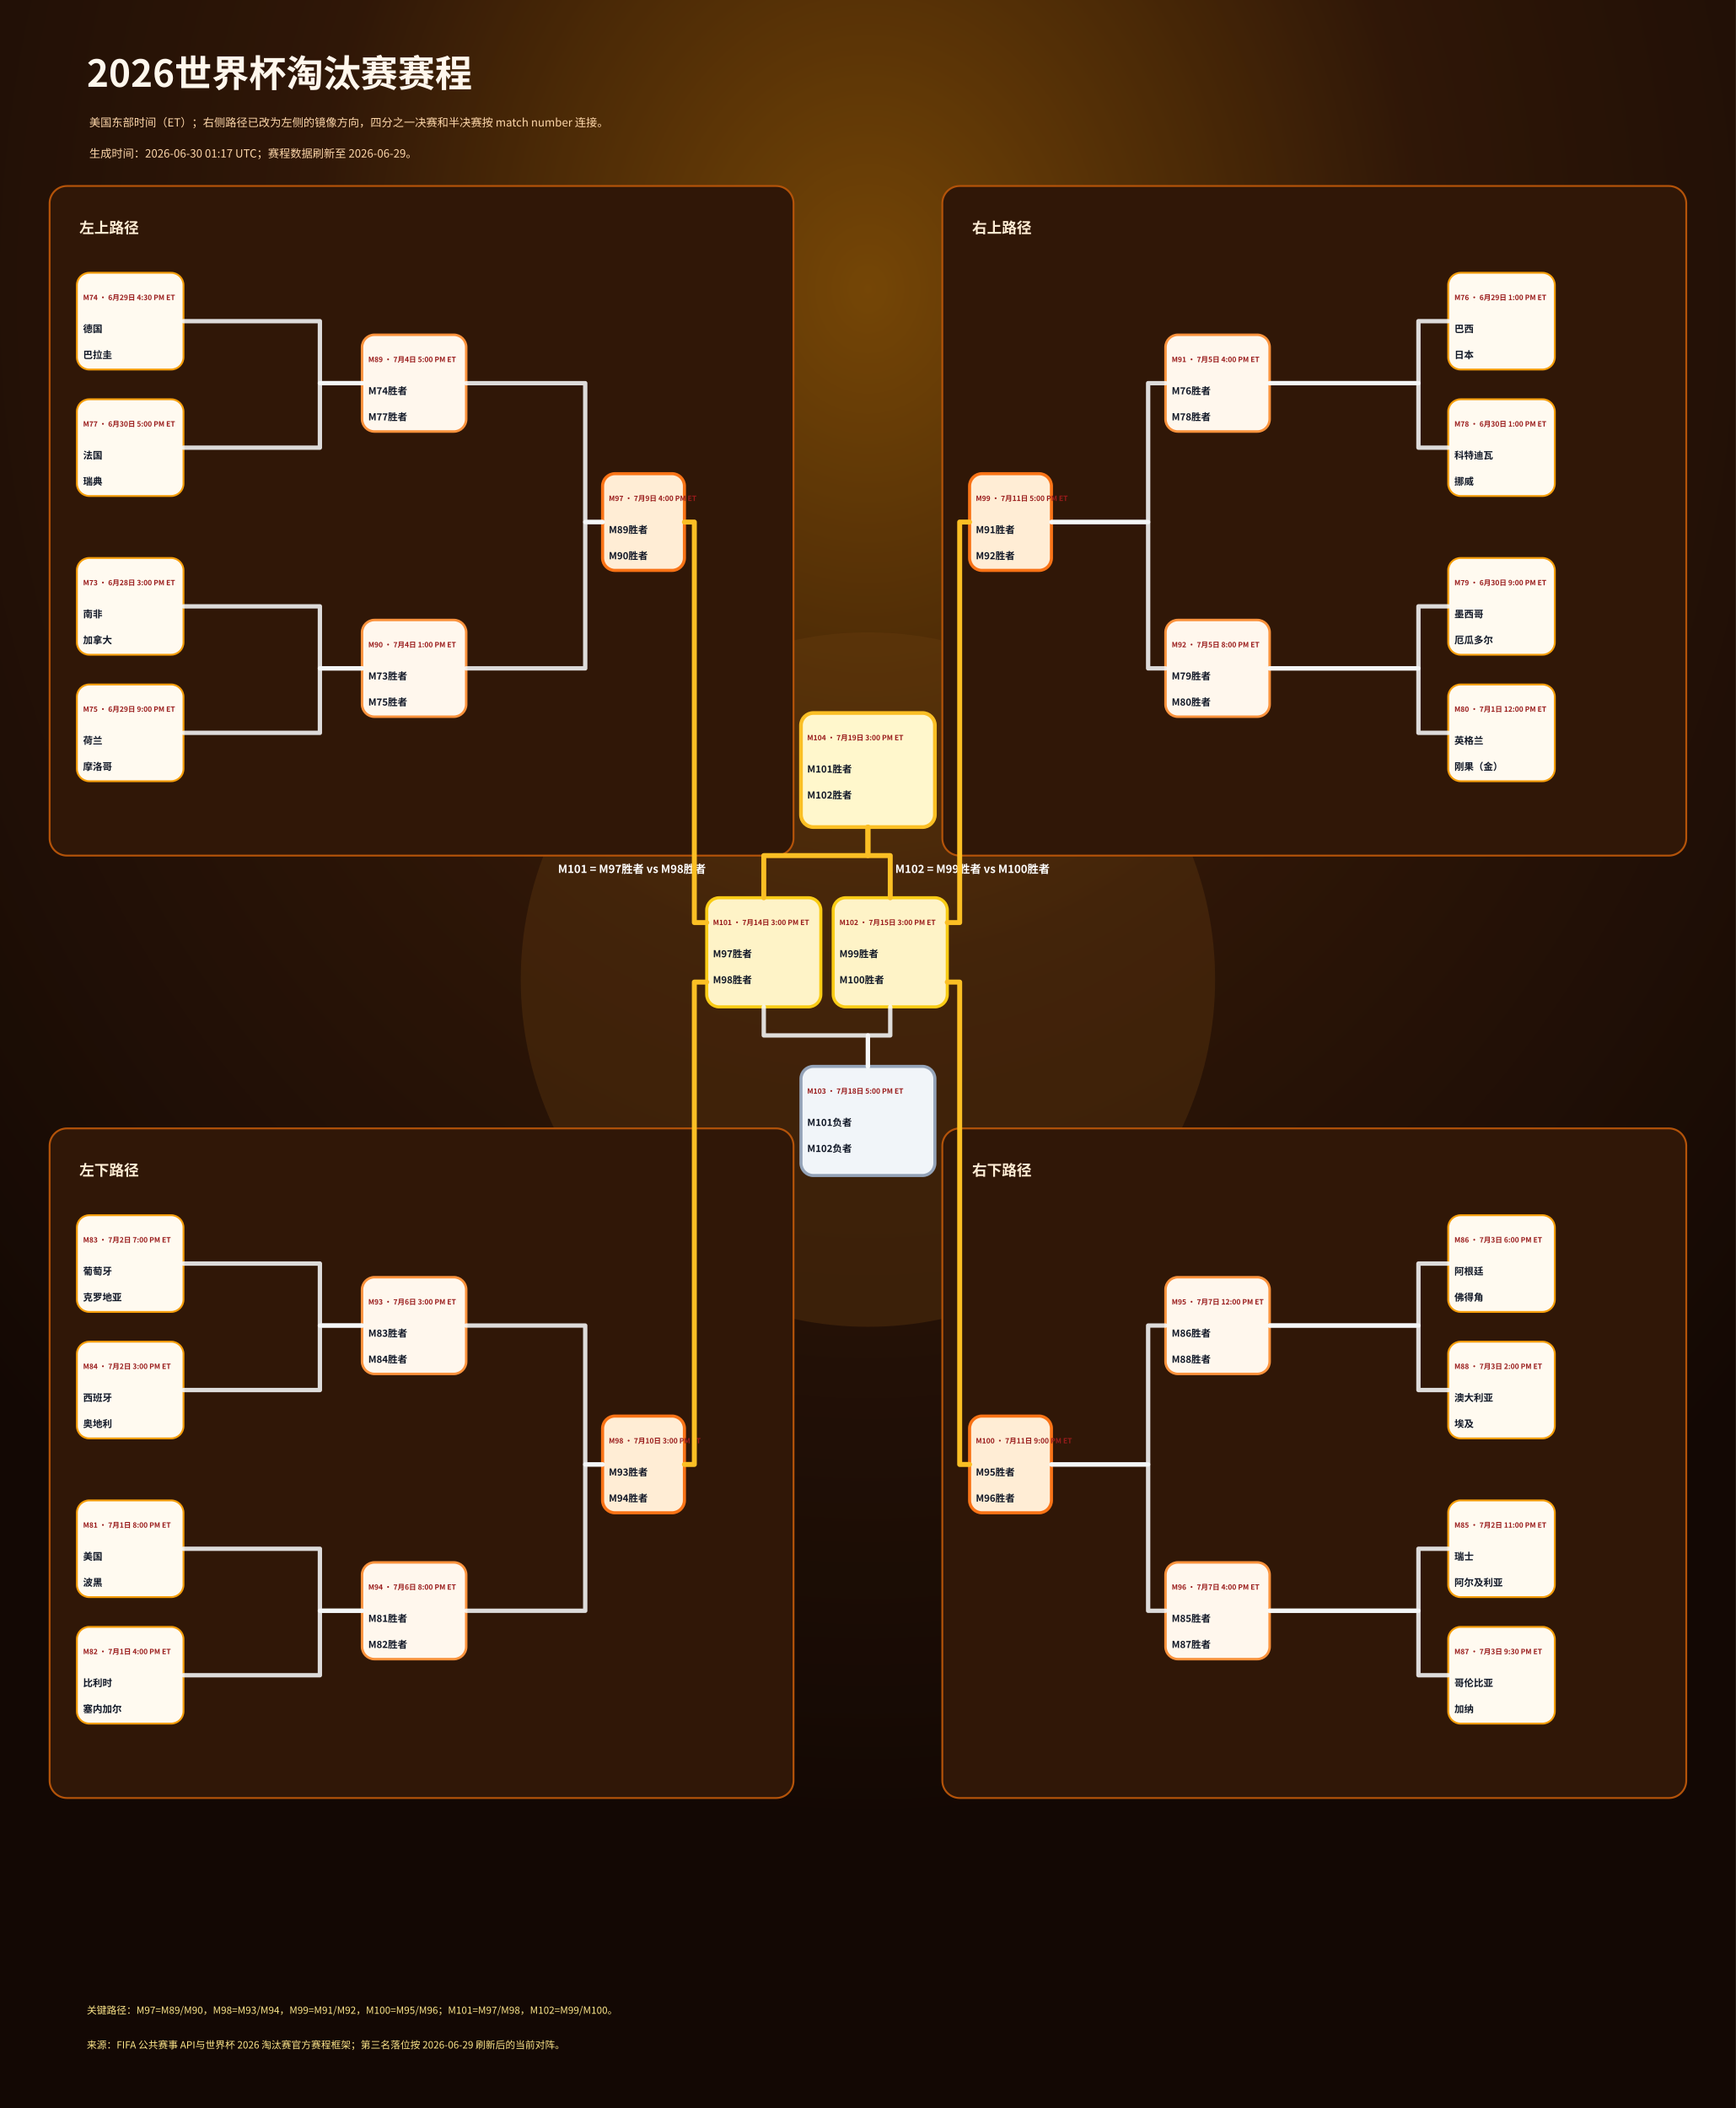
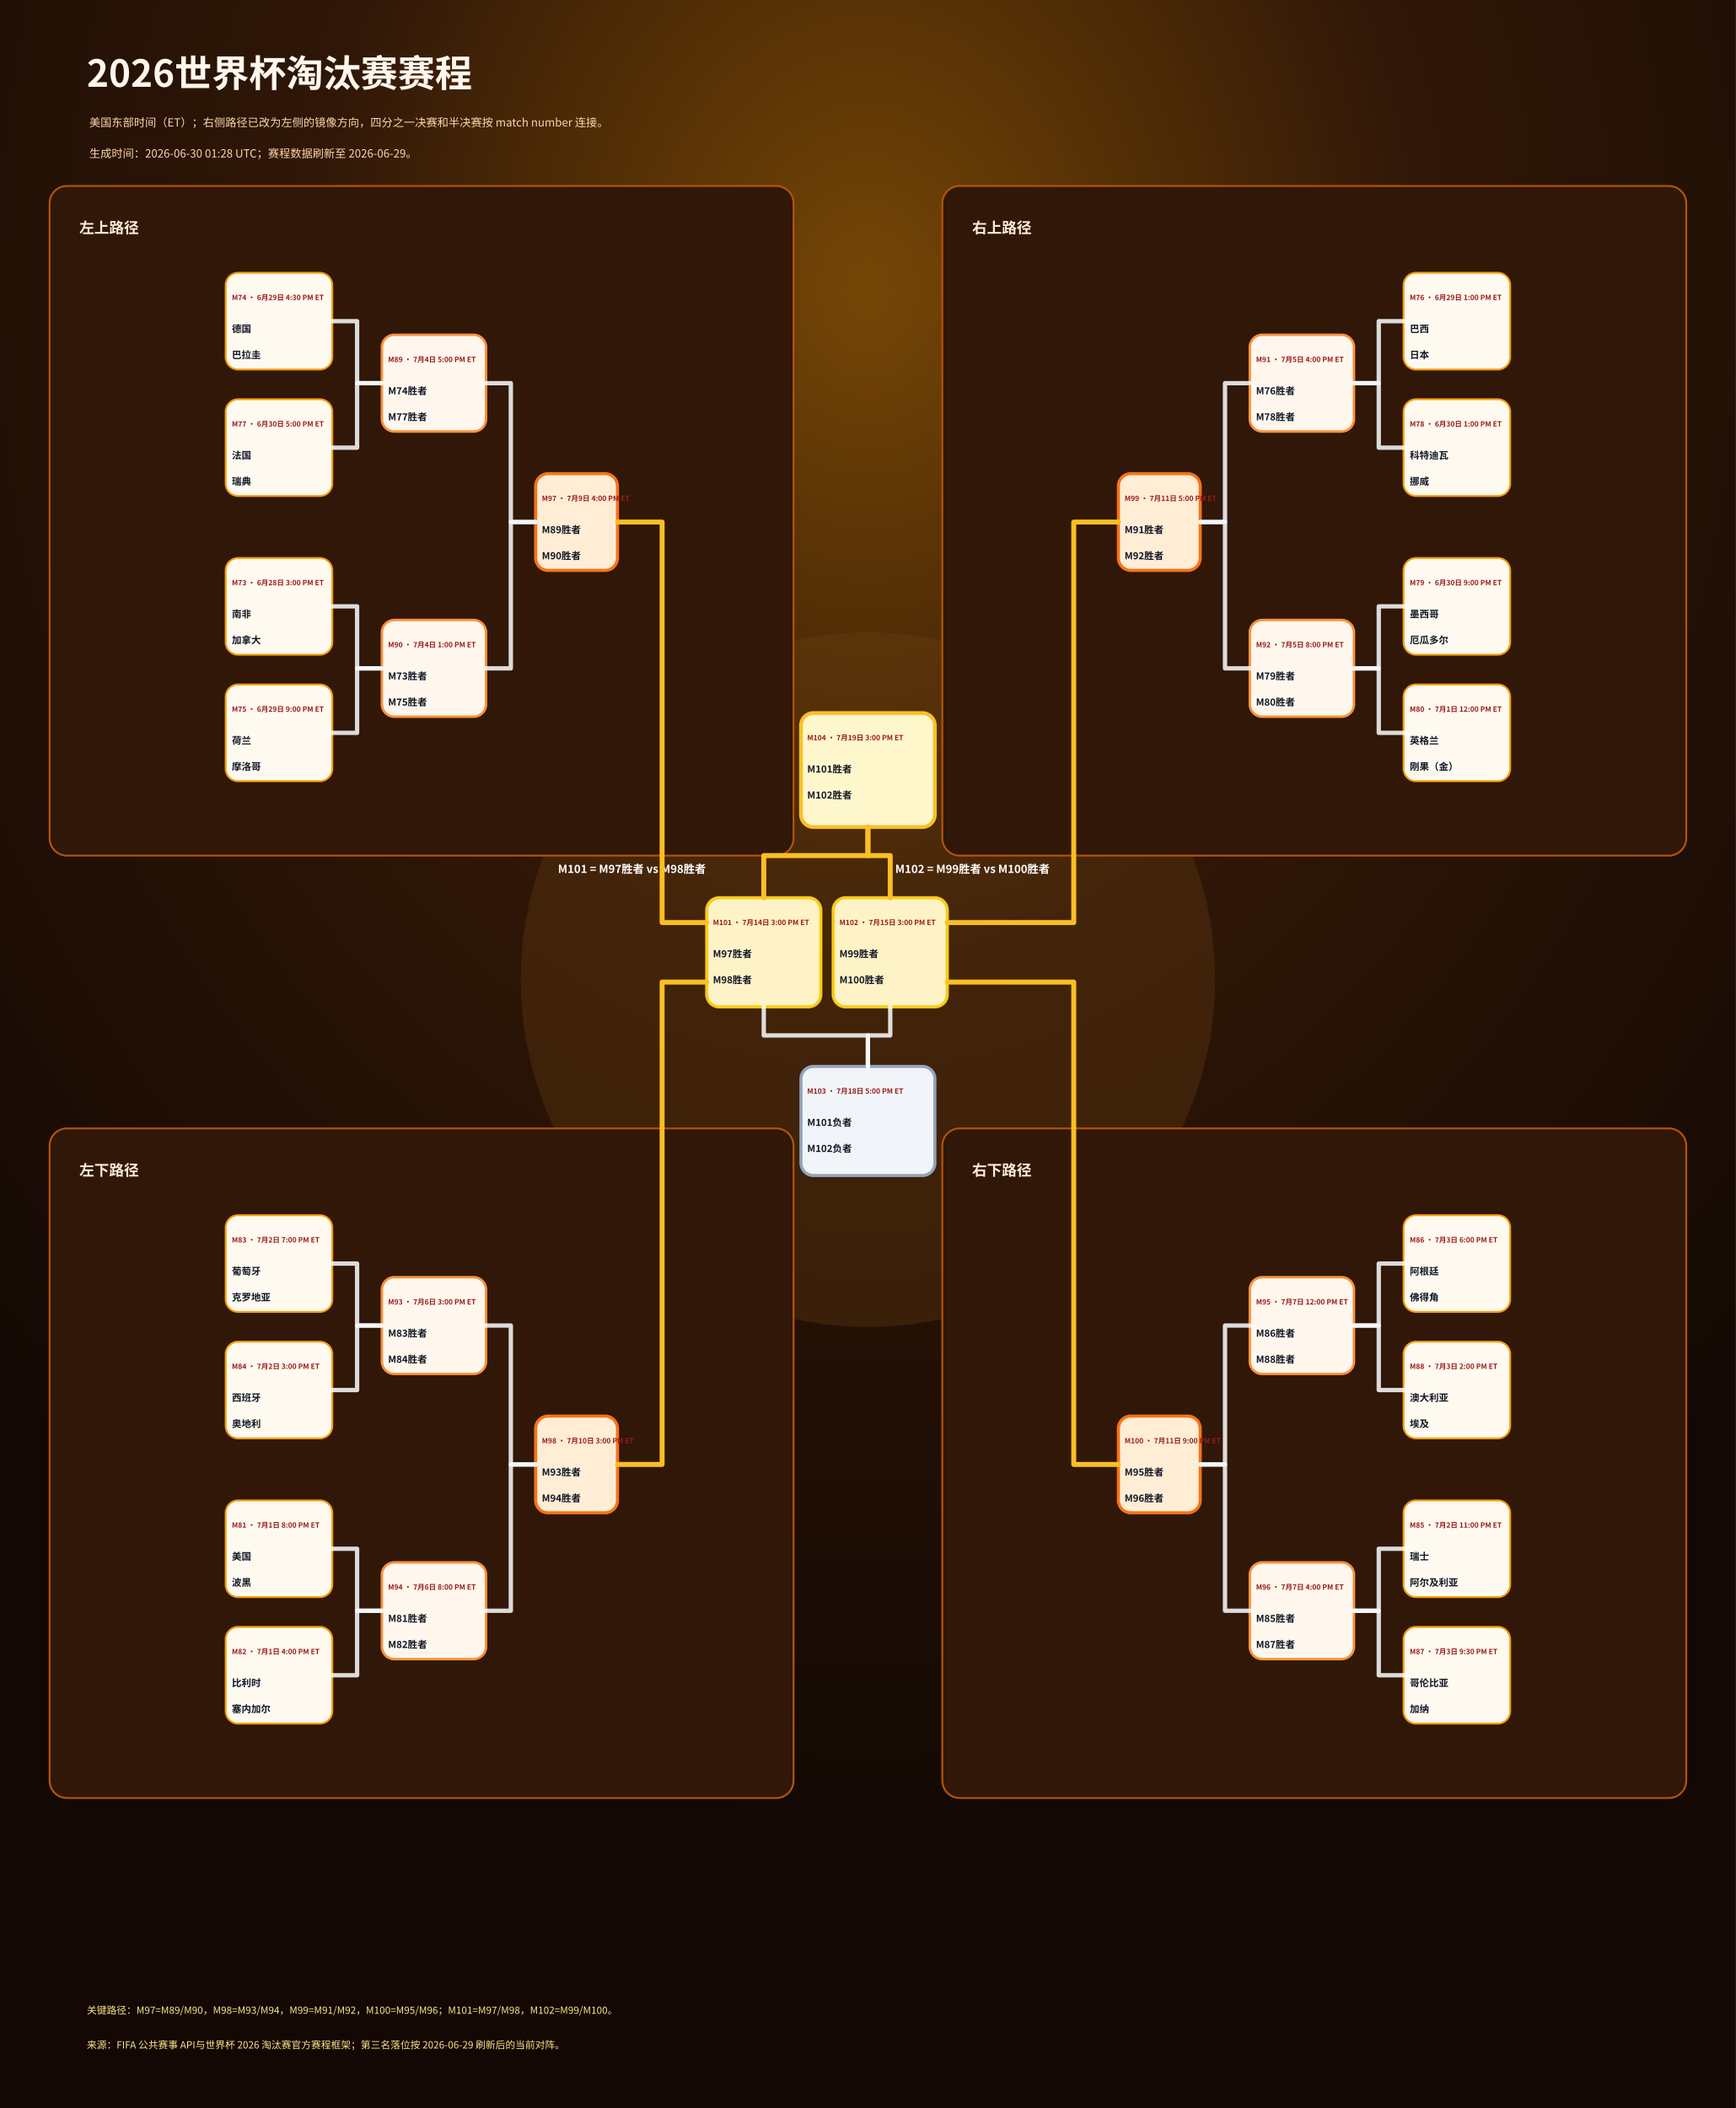
<svg xmlns="http://www.w3.org/2000/svg" width="1400" height="1700" viewBox="0 0 1400 1700">
  <defs>
    <style>
.bg{fill:#160b04}.glow{fill:#6b3f10;opacity:.32}.title{font:900 30px 'Microsoft YaHei','Noto Sans CJK SC',Arial,sans-serif;fill:#fff7ed}.subtitle{font:400 9px 'Microsoft YaHei','Noto Sans CJK SC',Arial,sans-serif;fill:#fed7aa}.section{font:800 12px 'Microsoft YaHei','Noto Sans CJK SC',Arial,sans-serif;fill:#ffedd5}.time{font:800 5.8px 'Microsoft YaHei','Noto Sans CJK SC',Arial,sans-serif;fill:#991b1b}.team{font:800 7.8px 'Microsoft YaHei','Noto Sans CJK SC',Arial,sans-serif;fill:#111827}.panel{fill:#301707;stroke:#b45309;stroke-width:1.5}.match{fill:#fffaf0;stroke:#f59e0b;stroke-width:1.5}.slot{fill:#fff7ed;stroke:#fb923c;stroke-width:2}.quarter{fill:#ffedd5;stroke:#f97316;stroke-width:2.5}.semi{fill:#fef3c7;stroke:#facc15;stroke-width:2.5}.final{fill:#fff7cc;stroke:#fbbf24;stroke-width:3}.third{fill:#f1f5f9;stroke:#94a3b8;stroke-width:2.5}.connector{fill:none;stroke:#f8fafc;stroke-width:3.5;stroke-linecap:round;stroke-linejoin:round;opacity:.86}.connectorHot{fill:none;stroke:#fbbf24;stroke-width:4;stroke-linecap:round;stroke-linejoin:round}.note{font:400 8px 'Microsoft YaHei','Noto Sans CJK SC',Arial,sans-serif;fill:#fde68a}.pathLabel{font:800 9px 'Microsoft YaHei','Noto Sans CJK SC',Arial,sans-serif;fill:#ffffff}
</style>
    <radialGradient id="gold" cx="50%" cy="14%" r="72%">
      <stop offset="0%" stop-color="#a16207" />
      <stop offset="45%" stop-color="#3b1d09" />
      <stop offset="100%" stop-color="#120805" />
    </radialGradient>
  </defs>
  <rect class="bg" x="0" y="0" width="1400" height="1700" />
  <rect x="0" y="0" width="1400" height="1700" fill="url(#gold)" opacity=".68" />
  <circle class="glow" cx="700" cy="790" r="280" />
  <text class="title" x="70" y="70">2026世界杯淘汰赛赛程</text>
  <text class="subtitle" x="72" y="102">美国东部时间（ET）；右侧路径已改为左侧的镜像方向，四分之一决赛和半决赛按 match number 连接。</text>
-   <text class="subtitle" x="72" y="127">生成时间：2026-06-30 01:17 UTC；赛程数据刷新至 2026-06-29。</text>
+   <text class="subtitle" x="72" y="127">生成时间：2026-06-30 01:28 UTC；赛程数据刷新至 2026-06-29。</text>
  <rect class="panel" x="40" y="150" width="600" height="540" rx="14" />
  <text class="section" x="64" y="188">左上路径</text>
  <g id="m74">
-     <rect class="match" x="62" y="220" width="86" height="78" rx="10" />
-     <text class="time" x="67" y="242">M74 · 6月29日 4:30 PM ET</text>
-     <text class="team" x="67" y="268">德国</text>
-     <text class="team" x="67" y="289">巴拉圭</text>
+     <rect class="match" x="182" y="220" width="86" height="78" rx="10" />
+     <text class="time" x="187" y="242">M74 · 6月29日 4:30 PM ET</text>
+     <text class="team" x="187" y="268">德国</text>
+     <text class="team" x="187" y="289">巴拉圭</text>
  </g>
  <g id="m77">
-     <rect class="match" x="62" y="322" width="86" height="78" rx="10" />
-     <text class="time" x="67" y="344">M77 · 6月30日 5:00 PM ET</text>
-     <text class="team" x="67" y="370">法国</text>
-     <text class="team" x="67" y="391">瑞典</text>
+     <rect class="match" x="182" y="322" width="86" height="78" rx="10" />
+     <text class="time" x="187" y="344">M77 · 6月30日 5:00 PM ET</text>
+     <text class="team" x="187" y="370">法国</text>
+     <text class="team" x="187" y="391">瑞典</text>
  </g>
  <g id="m89">
-     <rect class="slot" x="292" y="270" width="84" height="78" rx="10" />
-     <text class="time" x="297" y="292">M89 · 7月4日 5:00 PM ET</text>
-     <text class="team" x="297" y="318">M74胜者</text>
-     <text class="team" x="297" y="339">M77胜者</text>
-   </g>
-   <path class="connector" d="M148 259 H258 V309 H292" />
-   <path class="connector" d="M148 361 H258 V309 H292" />
+     <rect class="slot" x="308" y="270" width="84" height="78" rx="10" />
+     <text class="time" x="313" y="292">M89 · 7月4日 5:00 PM ET</text>
+     <text class="team" x="313" y="318">M74胜者</text>
+     <text class="team" x="313" y="339">M77胜者</text>
+   </g>
+   <path class="connector" d="M268 259 H288 V309 H308" />
+   <path class="connector" d="M268 361 H288 V309 H308" />
  <g id="m73">
-     <rect class="match" x="62" y="450" width="86" height="78" rx="10" />
-     <text class="time" x="67" y="472">M73 · 6月28日 3:00 PM ET</text>
-     <text class="team" x="67" y="498">南非</text>
-     <text class="team" x="67" y="519">加拿大</text>
+     <rect class="match" x="182" y="450" width="86" height="78" rx="10" />
+     <text class="time" x="187" y="472">M73 · 6月28日 3:00 PM ET</text>
+     <text class="team" x="187" y="498">南非</text>
+     <text class="team" x="187" y="519">加拿大</text>
  </g>
  <g id="m75">
-     <rect class="match" x="62" y="552" width="86" height="78" rx="10" />
-     <text class="time" x="67" y="574">M75 · 6月29日 9:00 PM ET</text>
-     <text class="team" x="67" y="600">荷兰</text>
-     <text class="team" x="67" y="621">摩洛哥</text>
+     <rect class="match" x="182" y="552" width="86" height="78" rx="10" />
+     <text class="time" x="187" y="574">M75 · 6月29日 9:00 PM ET</text>
+     <text class="team" x="187" y="600">荷兰</text>
+     <text class="team" x="187" y="621">摩洛哥</text>
  </g>
  <g id="m90">
-     <rect class="slot" x="292" y="500" width="84" height="78" rx="10" />
-     <text class="time" x="297" y="522">M90 · 7月4日 1:00 PM ET</text>
-     <text class="team" x="297" y="548">M73胜者</text>
-     <text class="team" x="297" y="569">M75胜者</text>
-   </g>
-   <path class="connector" d="M148 489 H258 V539 H292" />
-   <path class="connector" d="M148 591 H258 V539 H292" />
+     <rect class="slot" x="308" y="500" width="84" height="78" rx="10" />
+     <text class="time" x="313" y="522">M90 · 7月4日 1:00 PM ET</text>
+     <text class="team" x="313" y="548">M73胜者</text>
+     <text class="team" x="313" y="569">M75胜者</text>
+   </g>
+   <path class="connector" d="M268 489 H288 V539 H308" />
+   <path class="connector" d="M268 591 H288 V539 H308" />
  <g id="m97">
-     <rect class="quarter" x="486" y="382" width="66" height="78" rx="10" />
-     <text class="time" x="491" y="404">M97 · 7月9日 4:00 PM ET</text>
-     <text class="team" x="491" y="430">M89胜者</text>
-     <text class="team" x="491" y="451">M90胜者</text>
-   </g>
-   <path class="connector" d="M376 309 H472 V421 H486" />
-   <path class="connector" d="M376 539 H472 V421 H486" />
+     <rect class="quarter" x="432" y="382" width="66" height="78" rx="10" />
+     <text class="time" x="437" y="404">M97 · 7月9日 4:00 PM ET</text>
+     <text class="team" x="437" y="430">M89胜者</text>
+     <text class="team" x="437" y="451">M90胜者</text>
+   </g>
+   <path class="connector" d="M392 309 H412 V421 H432" />
+   <path class="connector" d="M392 539 H412 V421 H432" />
  <rect class="panel" x="760" y="150" width="600" height="540" rx="14" />
  <text class="section" x="784" y="188">右上路径</text>
  <g id="m76">
-     <rect class="match" x="1168" y="220" width="86" height="78" rx="10" />
-     <text class="time" x="1173" y="242">M76 · 6月29日 1:00 PM ET</text>
-     <text class="team" x="1173" y="268">巴西</text>
-     <text class="team" x="1173" y="289">日本</text>
+     <rect class="match" x="1132" y="220" width="86" height="78" rx="10" />
+     <text class="time" x="1137" y="242">M76 · 6月29日 1:00 PM ET</text>
+     <text class="team" x="1137" y="268">巴西</text>
+     <text class="team" x="1137" y="289">日本</text>
  </g>
  <g id="m78">
-     <rect class="match" x="1168" y="322" width="86" height="78" rx="10" />
-     <text class="time" x="1173" y="344">M78 · 6月30日 1:00 PM ET</text>
-     <text class="team" x="1173" y="370">科特迪瓦</text>
-     <text class="team" x="1173" y="391">挪威</text>
+     <rect class="match" x="1132" y="322" width="86" height="78" rx="10" />
+     <text class="time" x="1137" y="344">M78 · 6月30日 1:00 PM ET</text>
+     <text class="team" x="1137" y="370">科特迪瓦</text>
+     <text class="team" x="1137" y="391">挪威</text>
  </g>
  <g id="m91">
-     <rect class="slot" x="940" y="270" width="84" height="78" rx="10" />
-     <text class="time" x="945" y="292">M91 · 7月5日 4:00 PM ET</text>
-     <text class="team" x="945" y="318">M76胜者</text>
-     <text class="team" x="945" y="339">M78胜者</text>
-   </g>
-   <path class="connector" d="M1168 259 H1144 V309 H1024" />
-   <path class="connector" d="M1168 361 H1144 V309 H1024" />
+     <rect class="slot" x="1008" y="270" width="84" height="78" rx="10" />
+     <text class="time" x="1013" y="292">M91 · 7月5日 4:00 PM ET</text>
+     <text class="team" x="1013" y="318">M76胜者</text>
+     <text class="team" x="1013" y="339">M78胜者</text>
+   </g>
+   <path class="connector" d="M1132 259 H1112 V309 H1092" />
+   <path class="connector" d="M1132 361 H1112 V309 H1092" />
  <g id="m79">
-     <rect class="match" x="1168" y="450" width="86" height="78" rx="10" />
-     <text class="time" x="1173" y="472">M79 · 6月30日 9:00 PM ET</text>
-     <text class="team" x="1173" y="498">墨西哥</text>
-     <text class="team" x="1173" y="519">厄瓜多尔</text>
+     <rect class="match" x="1132" y="450" width="86" height="78" rx="10" />
+     <text class="time" x="1137" y="472">M79 · 6月30日 9:00 PM ET</text>
+     <text class="team" x="1137" y="498">墨西哥</text>
+     <text class="team" x="1137" y="519">厄瓜多尔</text>
  </g>
  <g id="m80">
-     <rect class="match" x="1168" y="552" width="86" height="78" rx="10" />
-     <text class="time" x="1173" y="574">M80 · 7月1日 12:00 PM ET</text>
-     <text class="team" x="1173" y="600">英格兰</text>
-     <text class="team" x="1173" y="621">刚果（金）</text>
+     <rect class="match" x="1132" y="552" width="86" height="78" rx="10" />
+     <text class="time" x="1137" y="574">M80 · 7月1日 12:00 PM ET</text>
+     <text class="team" x="1137" y="600">英格兰</text>
+     <text class="team" x="1137" y="621">刚果（金）</text>
  </g>
  <g id="m92">
-     <rect class="slot" x="940" y="500" width="84" height="78" rx="10" />
-     <text class="time" x="945" y="522">M92 · 7月5日 8:00 PM ET</text>
-     <text class="team" x="945" y="548">M79胜者</text>
-     <text class="team" x="945" y="569">M80胜者</text>
-   </g>
-   <path class="connector" d="M1168 489 H1144 V539 H1024" />
-   <path class="connector" d="M1168 591 H1144 V539 H1024" />
+     <rect class="slot" x="1008" y="500" width="84" height="78" rx="10" />
+     <text class="time" x="1013" y="522">M92 · 7月5日 8:00 PM ET</text>
+     <text class="team" x="1013" y="548">M79胜者</text>
+     <text class="team" x="1013" y="569">M80胜者</text>
+   </g>
+   <path class="connector" d="M1132 489 H1112 V539 H1092" />
+   <path class="connector" d="M1132 591 H1112 V539 H1092" />
  <g id="m99">
-     <rect class="quarter" x="782" y="382" width="66" height="78" rx="10" />
-     <text class="time" x="787" y="404">M99 · 7月11日 5:00 PM ET</text>
-     <text class="team" x="787" y="430">M91胜者</text>
-     <text class="team" x="787" y="451">M92胜者</text>
-   </g>
-   <path class="connector" d="M940 309 H926 V421 H848" />
-   <path class="connector" d="M940 539 H926 V421 H848" />
+     <rect class="quarter" x="902" y="382" width="66" height="78" rx="10" />
+     <text class="time" x="907" y="404">M99 · 7月11日 5:00 PM ET</text>
+     <text class="team" x="907" y="430">M91胜者</text>
+     <text class="team" x="907" y="451">M92胜者</text>
+   </g>
+   <path class="connector" d="M1008 309 H988 V421 H968" />
+   <path class="connector" d="M1008 539 H988 V421 H968" />
  <rect class="panel" x="40" y="910" width="600" height="540" rx="14" />
  <text class="section" x="64" y="948">左下路径</text>
  <g id="m83">
-     <rect class="match" x="62" y="980" width="86" height="78" rx="10" />
-     <text class="time" x="67" y="1002">M83 · 7月2日 7:00 PM ET</text>
-     <text class="team" x="67" y="1028">葡萄牙</text>
-     <text class="team" x="67" y="1049">克罗地亚</text>
+     <rect class="match" x="182" y="980" width="86" height="78" rx="10" />
+     <text class="time" x="187" y="1002">M83 · 7月2日 7:00 PM ET</text>
+     <text class="team" x="187" y="1028">葡萄牙</text>
+     <text class="team" x="187" y="1049">克罗地亚</text>
  </g>
  <g id="m84">
-     <rect class="match" x="62" y="1082" width="86" height="78" rx="10" />
-     <text class="time" x="67" y="1104">M84 · 7月2日 3:00 PM ET</text>
-     <text class="team" x="67" y="1130">西班牙</text>
-     <text class="team" x="67" y="1151">奥地利</text>
+     <rect class="match" x="182" y="1082" width="86" height="78" rx="10" />
+     <text class="time" x="187" y="1104">M84 · 7月2日 3:00 PM ET</text>
+     <text class="team" x="187" y="1130">西班牙</text>
+     <text class="team" x="187" y="1151">奥地利</text>
  </g>
  <g id="m93">
-     <rect class="slot" x="292" y="1030" width="84" height="78" rx="10" />
-     <text class="time" x="297" y="1052">M93 · 7月6日 3:00 PM ET</text>
-     <text class="team" x="297" y="1078">M83胜者</text>
-     <text class="team" x="297" y="1099">M84胜者</text>
-   </g>
-   <path class="connector" d="M148 1019 H258 V1069 H292" />
-   <path class="connector" d="M148 1121 H258 V1069 H292" />
+     <rect class="slot" x="308" y="1030" width="84" height="78" rx="10" />
+     <text class="time" x="313" y="1052">M93 · 7月6日 3:00 PM ET</text>
+     <text class="team" x="313" y="1078">M83胜者</text>
+     <text class="team" x="313" y="1099">M84胜者</text>
+   </g>
+   <path class="connector" d="M268 1019 H288 V1069 H308" />
+   <path class="connector" d="M268 1121 H288 V1069 H308" />
  <g id="m81">
-     <rect class="match" x="62" y="1210" width="86" height="78" rx="10" />
-     <text class="time" x="67" y="1232">M81 · 7月1日 8:00 PM ET</text>
-     <text class="team" x="67" y="1258">美国</text>
-     <text class="team" x="67" y="1279">波黑</text>
+     <rect class="match" x="182" y="1210" width="86" height="78" rx="10" />
+     <text class="time" x="187" y="1232">M81 · 7月1日 8:00 PM ET</text>
+     <text class="team" x="187" y="1258">美国</text>
+     <text class="team" x="187" y="1279">波黑</text>
  </g>
  <g id="m82">
-     <rect class="match" x="62" y="1312" width="86" height="78" rx="10" />
-     <text class="time" x="67" y="1334">M82 · 7月1日 4:00 PM ET</text>
-     <text class="team" x="67" y="1360">比利时</text>
-     <text class="team" x="67" y="1381">塞内加尔</text>
+     <rect class="match" x="182" y="1312" width="86" height="78" rx="10" />
+     <text class="time" x="187" y="1334">M82 · 7月1日 4:00 PM ET</text>
+     <text class="team" x="187" y="1360">比利时</text>
+     <text class="team" x="187" y="1381">塞内加尔</text>
  </g>
  <g id="m94">
-     <rect class="slot" x="292" y="1260" width="84" height="78" rx="10" />
-     <text class="time" x="297" y="1282">M94 · 7月6日 8:00 PM ET</text>
-     <text class="team" x="297" y="1308">M81胜者</text>
-     <text class="team" x="297" y="1329">M82胜者</text>
-   </g>
-   <path class="connector" d="M148 1249 H258 V1299 H292" />
-   <path class="connector" d="M148 1351 H258 V1299 H292" />
+     <rect class="slot" x="308" y="1260" width="84" height="78" rx="10" />
+     <text class="time" x="313" y="1282">M94 · 7月6日 8:00 PM ET</text>
+     <text class="team" x="313" y="1308">M81胜者</text>
+     <text class="team" x="313" y="1329">M82胜者</text>
+   </g>
+   <path class="connector" d="M268 1249 H288 V1299 H308" />
+   <path class="connector" d="M268 1351 H288 V1299 H308" />
  <g id="m98">
-     <rect class="quarter" x="486" y="1142" width="66" height="78" rx="10" />
-     <text class="time" x="491" y="1164">M98 · 7月10日 3:00 PM ET</text>
-     <text class="team" x="491" y="1190">M93胜者</text>
-     <text class="team" x="491" y="1211">M94胜者</text>
-   </g>
-   <path class="connector" d="M376 1069 H472 V1181 H486" />
-   <path class="connector" d="M376 1299 H472 V1181 H486" />
+     <rect class="quarter" x="432" y="1142" width="66" height="78" rx="10" />
+     <text class="time" x="437" y="1164">M98 · 7月10日 3:00 PM ET</text>
+     <text class="team" x="437" y="1190">M93胜者</text>
+     <text class="team" x="437" y="1211">M94胜者</text>
+   </g>
+   <path class="connector" d="M392 1069 H412 V1181 H432" />
+   <path class="connector" d="M392 1299 H412 V1181 H432" />
  <rect class="panel" x="760" y="910" width="600" height="540" rx="14" />
  <text class="section" x="784" y="948">右下路径</text>
  <g id="m86">
-     <rect class="match" x="1168" y="980" width="86" height="78" rx="10" />
-     <text class="time" x="1173" y="1002">M86 · 7月3日 6:00 PM ET</text>
-     <text class="team" x="1173" y="1028">阿根廷</text>
-     <text class="team" x="1173" y="1049">佛得角</text>
+     <rect class="match" x="1132" y="980" width="86" height="78" rx="10" />
+     <text class="time" x="1137" y="1002">M86 · 7月3日 6:00 PM ET</text>
+     <text class="team" x="1137" y="1028">阿根廷</text>
+     <text class="team" x="1137" y="1049">佛得角</text>
  </g>
  <g id="m88">
-     <rect class="match" x="1168" y="1082" width="86" height="78" rx="10" />
-     <text class="time" x="1173" y="1104">M88 · 7月3日 2:00 PM ET</text>
-     <text class="team" x="1173" y="1130">澳大利亚</text>
-     <text class="team" x="1173" y="1151">埃及</text>
+     <rect class="match" x="1132" y="1082" width="86" height="78" rx="10" />
+     <text class="time" x="1137" y="1104">M88 · 7月3日 2:00 PM ET</text>
+     <text class="team" x="1137" y="1130">澳大利亚</text>
+     <text class="team" x="1137" y="1151">埃及</text>
  </g>
  <g id="m95">
-     <rect class="slot" x="940" y="1030" width="84" height="78" rx="10" />
-     <text class="time" x="945" y="1052">M95 · 7月7日 12:00 PM ET</text>
-     <text class="team" x="945" y="1078">M86胜者</text>
-     <text class="team" x="945" y="1099">M88胜者</text>
-   </g>
-   <path class="connector" d="M1168 1019 H1144 V1069 H1024" />
-   <path class="connector" d="M1168 1121 H1144 V1069 H1024" />
+     <rect class="slot" x="1008" y="1030" width="84" height="78" rx="10" />
+     <text class="time" x="1013" y="1052">M95 · 7月7日 12:00 PM ET</text>
+     <text class="team" x="1013" y="1078">M86胜者</text>
+     <text class="team" x="1013" y="1099">M88胜者</text>
+   </g>
+   <path class="connector" d="M1132 1019 H1112 V1069 H1092" />
+   <path class="connector" d="M1132 1121 H1112 V1069 H1092" />
  <g id="m85">
-     <rect class="match" x="1168" y="1210" width="86" height="78" rx="10" />
-     <text class="time" x="1173" y="1232">M85 · 7月2日 11:00 PM ET</text>
-     <text class="team" x="1173" y="1258">瑞士</text>
-     <text class="team" x="1173" y="1279">阿尔及利亚</text>
+     <rect class="match" x="1132" y="1210" width="86" height="78" rx="10" />
+     <text class="time" x="1137" y="1232">M85 · 7月2日 11:00 PM ET</text>
+     <text class="team" x="1137" y="1258">瑞士</text>
+     <text class="team" x="1137" y="1279">阿尔及利亚</text>
  </g>
  <g id="m87">
-     <rect class="match" x="1168" y="1312" width="86" height="78" rx="10" />
-     <text class="time" x="1173" y="1334">M87 · 7月3日 9:30 PM ET</text>
-     <text class="team" x="1173" y="1360">哥伦比亚</text>
-     <text class="team" x="1173" y="1381">加纳</text>
+     <rect class="match" x="1132" y="1312" width="86" height="78" rx="10" />
+     <text class="time" x="1137" y="1334">M87 · 7月3日 9:30 PM ET</text>
+     <text class="team" x="1137" y="1360">哥伦比亚</text>
+     <text class="team" x="1137" y="1381">加纳</text>
  </g>
  <g id="m96">
-     <rect class="slot" x="940" y="1260" width="84" height="78" rx="10" />
-     <text class="time" x="945" y="1282">M96 · 7月7日 4:00 PM ET</text>
-     <text class="team" x="945" y="1308">M85胜者</text>
-     <text class="team" x="945" y="1329">M87胜者</text>
-   </g>
-   <path class="connector" d="M1168 1249 H1144 V1299 H1024" />
-   <path class="connector" d="M1168 1351 H1144 V1299 H1024" />
+     <rect class="slot" x="1008" y="1260" width="84" height="78" rx="10" />
+     <text class="time" x="1013" y="1282">M96 · 7月7日 4:00 PM ET</text>
+     <text class="team" x="1013" y="1308">M85胜者</text>
+     <text class="team" x="1013" y="1329">M87胜者</text>
+   </g>
+   <path class="connector" d="M1132 1249 H1112 V1299 H1092" />
+   <path class="connector" d="M1132 1351 H1112 V1299 H1092" />
  <g id="m100">
-     <rect class="quarter" x="782" y="1142" width="66" height="78" rx="10" />
-     <text class="time" x="787" y="1164">M100 · 7月11日 9:00 PM ET</text>
-     <text class="team" x="787" y="1190">M95胜者</text>
-     <text class="team" x="787" y="1211">M96胜者</text>
-   </g>
-   <path class="connector" d="M940 1069 H926 V1181 H848" />
-   <path class="connector" d="M940 1299 H926 V1181 H848" />
+     <rect class="quarter" x="902" y="1142" width="66" height="78" rx="10" />
+     <text class="time" x="907" y="1164">M100 · 7月11日 9:00 PM ET</text>
+     <text class="team" x="907" y="1190">M95胜者</text>
+     <text class="team" x="907" y="1211">M96胜者</text>
+   </g>
+   <path class="connector" d="M1008 1069 H988 V1181 H968" />
+   <path class="connector" d="M1008 1299 H988 V1181 H968" />
  <g id="m101">
    <rect class="semi" x="570" y="724" width="92" height="88" rx="10" />
    <text class="time" x="575" y="746">M101 · 7月14日 3:00 PM ET</text>
    <text class="team" x="575" y="772">M97胜者</text>
    <text class="team" x="575" y="793">M98胜者</text>
  </g>
  <g id="m102">
    <rect class="semi" x="672" y="724" width="92" height="88" rx="10" />
    <text class="time" x="677" y="746">M102 · 7月15日 3:00 PM ET</text>
    <text class="team" x="677" y="772">M99胜者</text>
    <text class="team" x="677" y="793">M100胜者</text>
  </g>
  <g id="m104">
    <rect class="final" x="646" y="575" width="108" height="92" rx="10" />
    <text class="time" x="651" y="597">M104 · 7月19日 3:00 PM ET</text>
    <text class="team" x="651" y="623">M101胜者</text>
    <text class="team" x="651" y="644">M102胜者</text>
  </g>
  <g id="m103">
    <rect class="third" x="646" y="860" width="108" height="88" rx="10" />
    <text class="time" x="651" y="882">M103 · 7月18日 5:00 PM ET</text>
    <text class="team" x="651" y="908">M101负者</text>
    <text class="team" x="651" y="929">M102负者</text>
  </g>
  <text class="pathLabel" x="450" y="704">M101 = M97胜者 vs M98胜者</text>
  <text class="pathLabel" x="722" y="704">M102 = M99胜者 vs M100胜者</text>
-   <path class="connectorHot" d="M552 421 H560 V744 H570" />
-   <path class="connectorHot" d="M552 1181 H560 V792 H570" />
-   <path class="connectorHot" d="M782 421 H774 V744 H764" />
-   <path class="connectorHot" d="M782 1181 H774 V792 H764" />
+   <path class="connectorHot" d="M498 421 H534 V744 H570" />
+   <path class="connectorHot" d="M498 1181 H534 V792 H570" />
+   <path class="connectorHot" d="M902 421 H866 V744 H764" />
+   <path class="connectorHot" d="M902 1181 H866 V792 H764" />
  <path class="connectorHot" d="M616 724 V690 H700 V667" />
  <path class="connectorHot" d="M718 724 V690 H700 V667" />
  <path class="connector" d="M616 812 V835 H700 V860" />
  <path class="connector" d="M718 812 V835 H700 V860" />
  <text class="note" x="70" y="1624">关键路径：M97=M89/M90，M98=M93/M94，M99=M91/M92，M100=M95/M96；M101=M97/M98，M102=M99/M100。</text>
  <text class="note" x="70" y="1652">来源：FIFA 公共赛事 API与世界杯 2026 淘汰赛官方赛程框架；第三名落位按 2026-06-29 刷新后的当前对阵。</text>
</svg>
